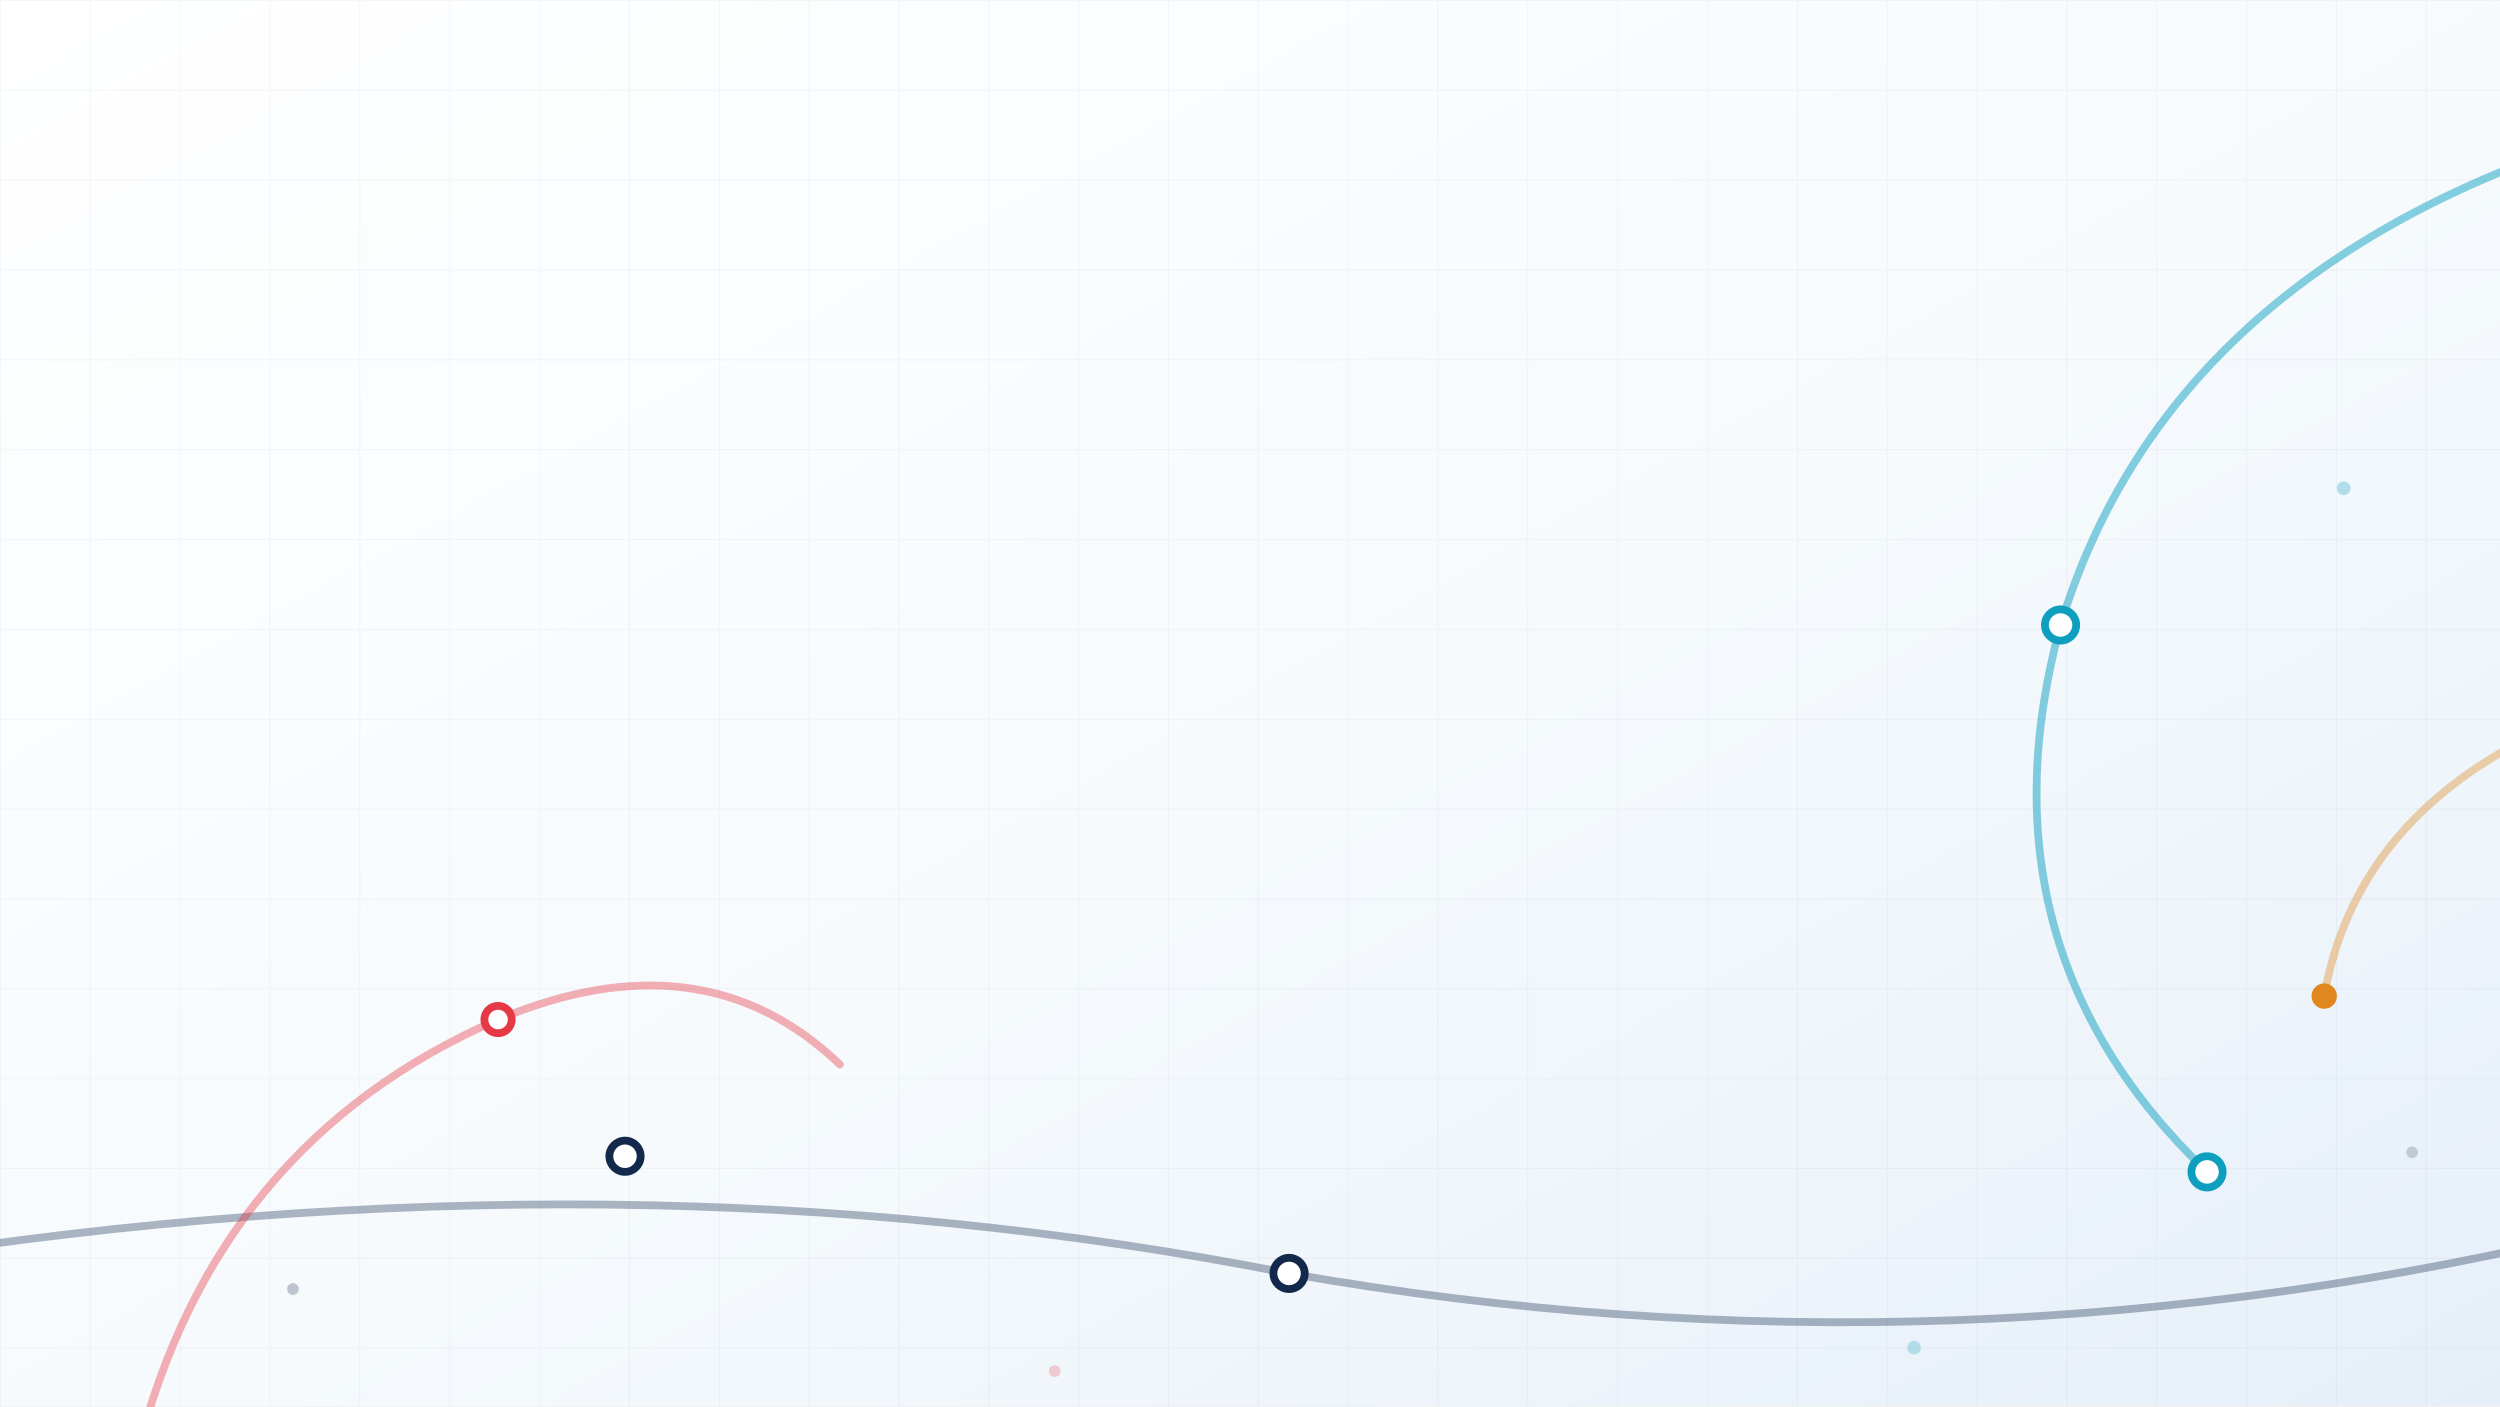
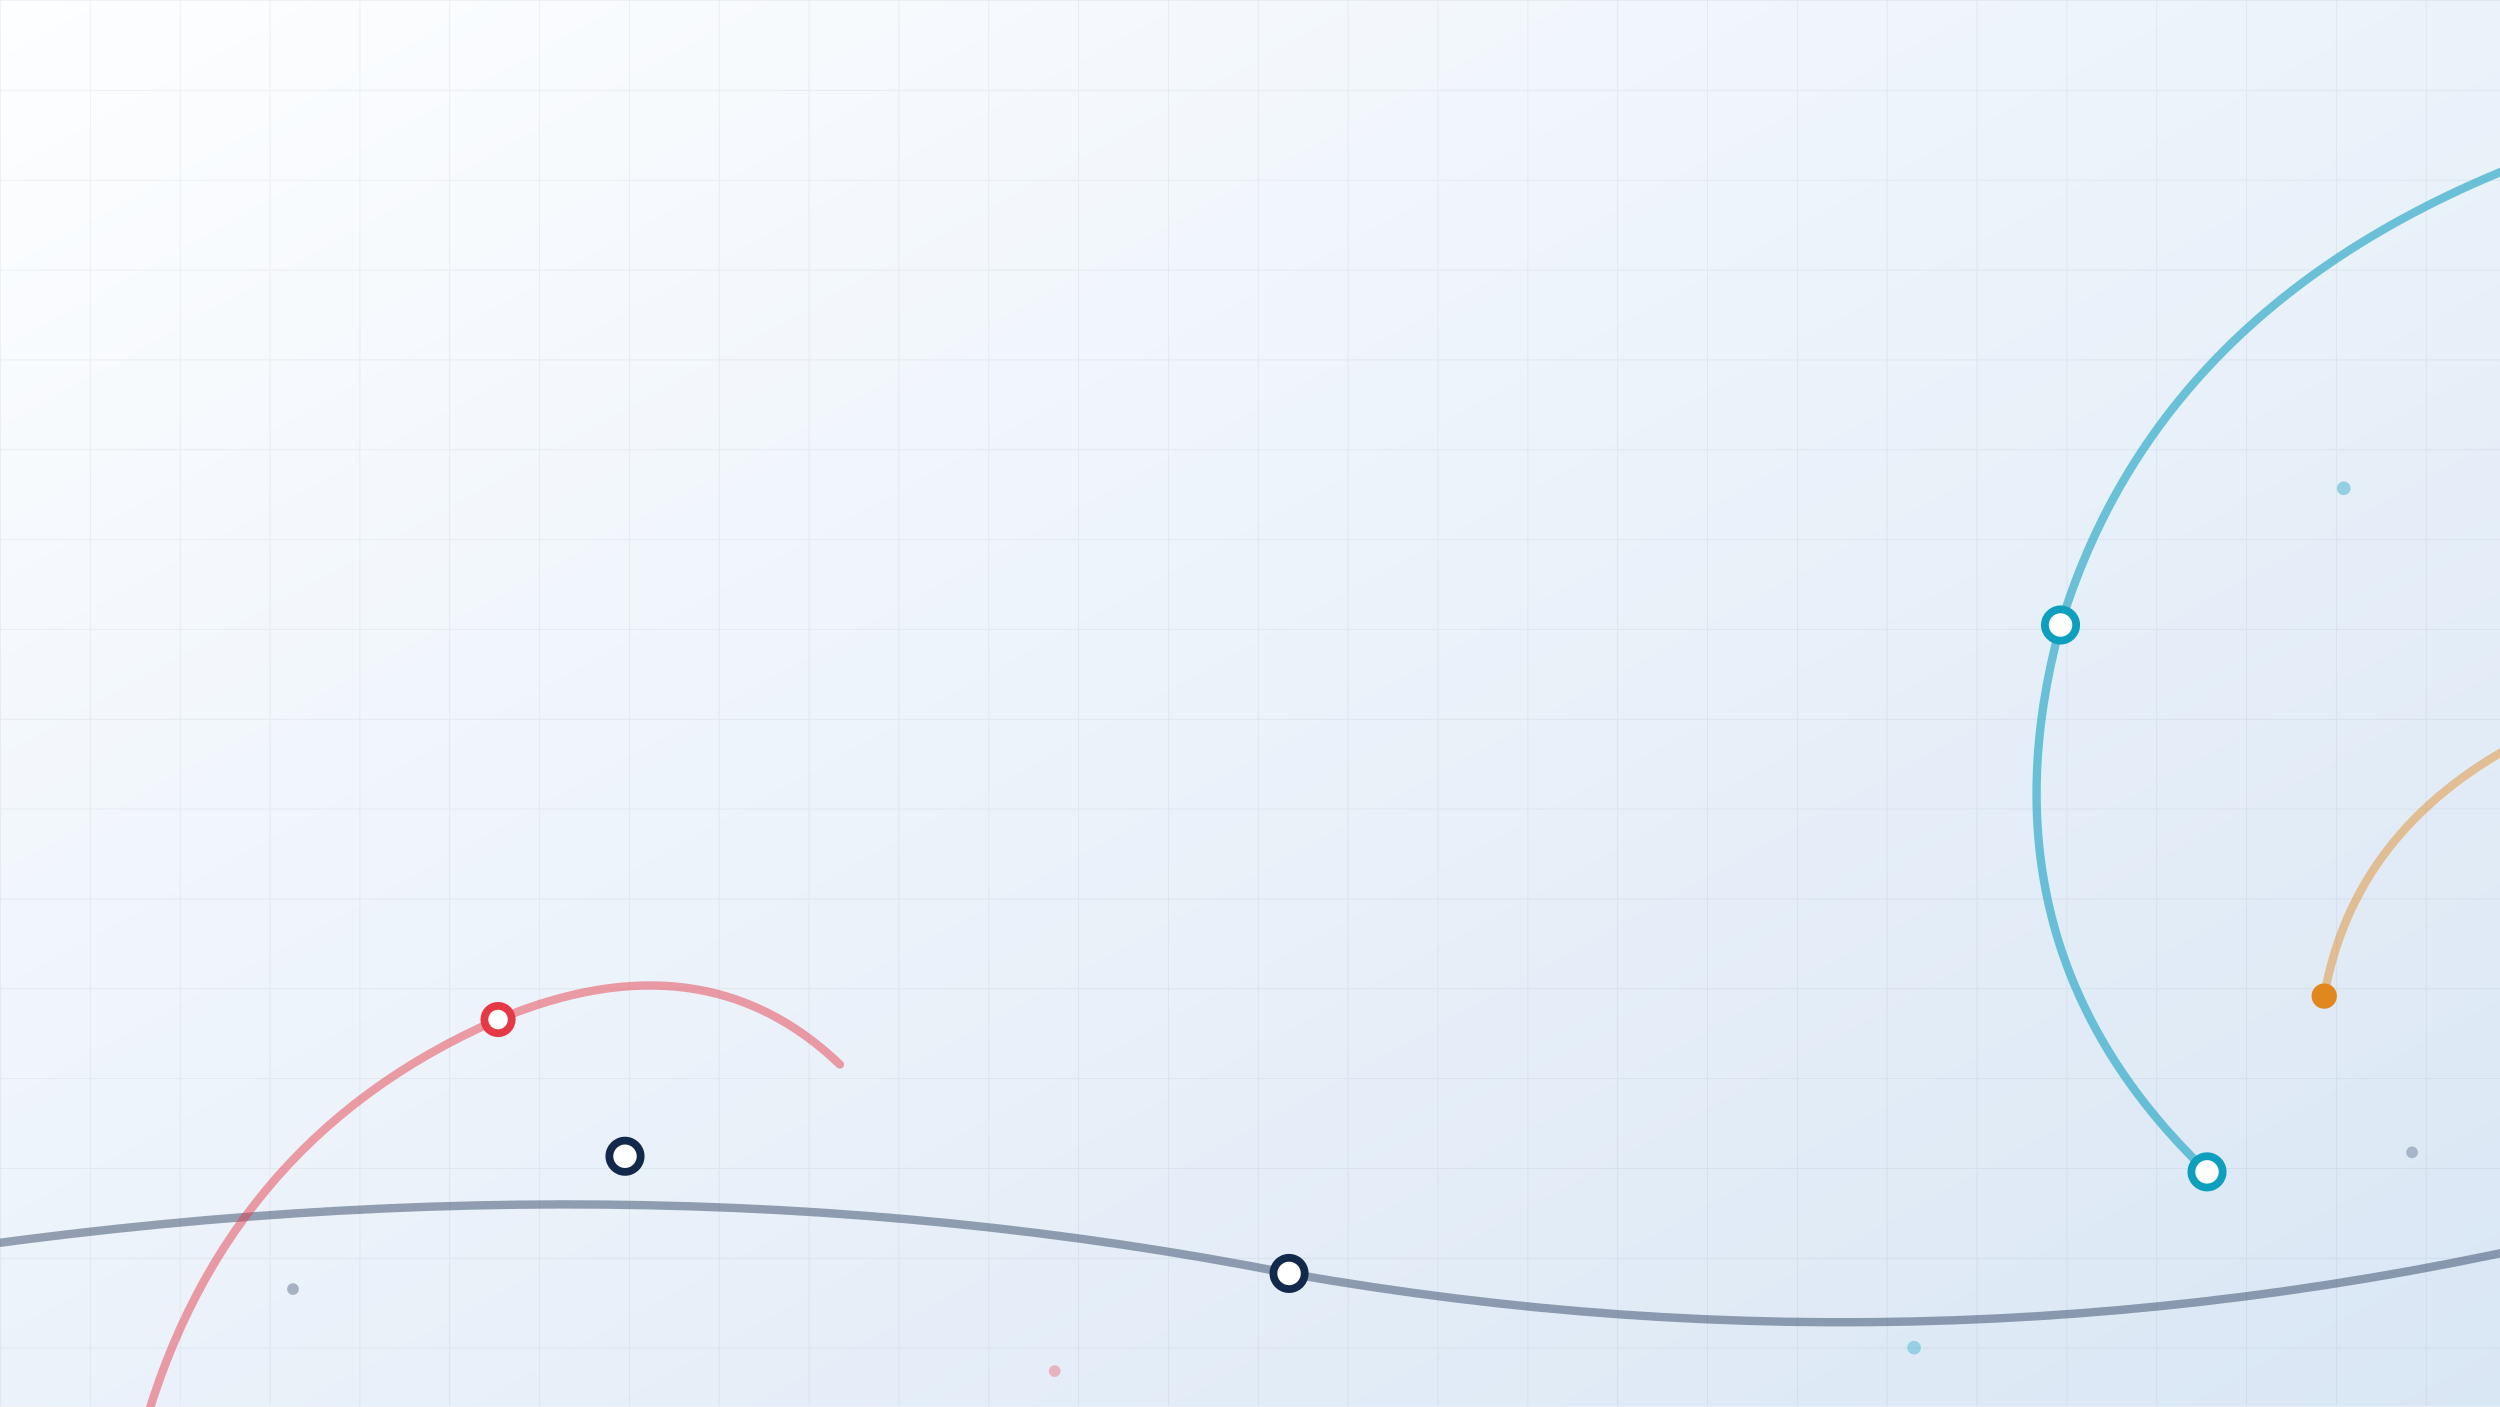
<svg xmlns="http://www.w3.org/2000/svg" width="1280" height="720" viewBox="0 0 1280 720">
  <defs>
    <linearGradient id="bgGrad" x1="0%" y1="0%" x2="100%" y2="100%">
-       <stop offset="0%" stop-color="#FFFFFF" />
-       <stop offset="55%" stop-color="#F6FAFD" />
-       <stop offset="100%" stop-color="#E6EFF8" />
+       <stop offset="0%" stop-color="#FDFEFF" />
+       <stop offset="50%" stop-color="#EBF2FA" />
+       <stop offset="100%" stop-color="#D9E6F4" />
    </linearGradient>
    <pattern id="grid" width="46" height="46" patternUnits="userSpaceOnUse">
      <path d="M46 0 L0 0 0 46" fill="none" stroke="#13294B" stroke-width="1" />
    </pattern>
  </defs>
  <rect width="1280" height="720" fill="url(#bgGrad)" />
-   <g opacity="0.04">
+   <g opacity="0.055">
    <rect width="1280" height="720" fill="url(#grid)" />
  </g>
-   <path d="M 1330 70 Q 1110 140 1055 320 Q 1010 485 1130 600" fill="none" stroke="#0E9FBF" stroke-width="4" stroke-linecap="round" opacity="0.5" />
+   <path d="M 1330 70 Q 1110 140 1055 320 Q 1010 485 1130 600" fill="none" stroke="#0E9FBF" stroke-width="4.3" stroke-linecap="round" opacity="0.58" />
  <circle cx="1055" cy="320" r="8" fill="#FFFFFF" stroke="#0E9FBF" stroke-width="4" />
  <circle cx="1130" cy="600" r="8" fill="#FFFFFF" stroke="#0E9FBF" stroke-width="4" />
-   <path d="M -60 645 Q 320 585 660 652 Q 1000 712 1340 628" fill="none" stroke="#13294B" stroke-width="4" stroke-linecap="round" opacity="0.34" />
+   <path d="M -60 645 Q 320 585 660 652 Q 1000 712 1340 628" fill="none" stroke="#13294B" stroke-width="4.3" stroke-linecap="round" opacity="0.42" />
  <circle cx="660" cy="652" r="8" fill="#FFFFFF" stroke="#13294B" stroke-width="4" />
  <circle cx="320" cy="592" r="8" fill="#FFFFFF" stroke="#13294B" stroke-width="4" />
-   <path d="M 70 745 Q 110 585 255 522 Q 360 478 430 545" fill="none" stroke="#E63946" stroke-width="4" stroke-linecap="round" opacity="0.4" />
+   <path d="M 70 745 Q 110 585 255 522 Q 360 478 430 545" fill="none" stroke="#E63946" stroke-width="4.3" stroke-linecap="round" opacity="0.48" />
  <circle cx="255" cy="522" r="7" fill="#FFFFFF" stroke="#E63946" stroke-width="4" />
-   <path d="M 1290 380 Q 1205 425 1190 510" fill="none" stroke="#E0871E" stroke-width="4" stroke-linecap="round" opacity="0.38" />
+   <path d="M 1290 380 Q 1205 425 1190 510" fill="none" stroke="#E0871E" stroke-width="4.3" stroke-linecap="round" opacity="0.46" />
  <circle cx="1190" cy="510" r="6.5" fill="#E0871E" />
-   <circle cx="1200" cy="250" r="3.5" fill="#0E9FBF" opacity="0.3" />
-   <circle cx="150" cy="660" r="3" fill="#13294B" opacity="0.25" />
-   <circle cx="980" cy="690" r="3.5" fill="#0E9FBF" opacity="0.26" />
-   <circle cx="540" cy="702" r="3" fill="#E63946" opacity="0.24" />
-   <circle cx="1235" cy="590" r="3" fill="#13294B" opacity="0.2" />
+   <circle cx="1200" cy="250" r="3.5" fill="#0E9FBF" opacity="0.38" />
+   <circle cx="150" cy="660" r="3" fill="#13294B" opacity="0.32" />
+   <circle cx="980" cy="690" r="3.5" fill="#0E9FBF" opacity="0.34" />
+   <circle cx="540" cy="702" r="3" fill="#E63946" opacity="0.32" />
+   <circle cx="1235" cy="590" r="3" fill="#13294B" opacity="0.27" />
</svg>
